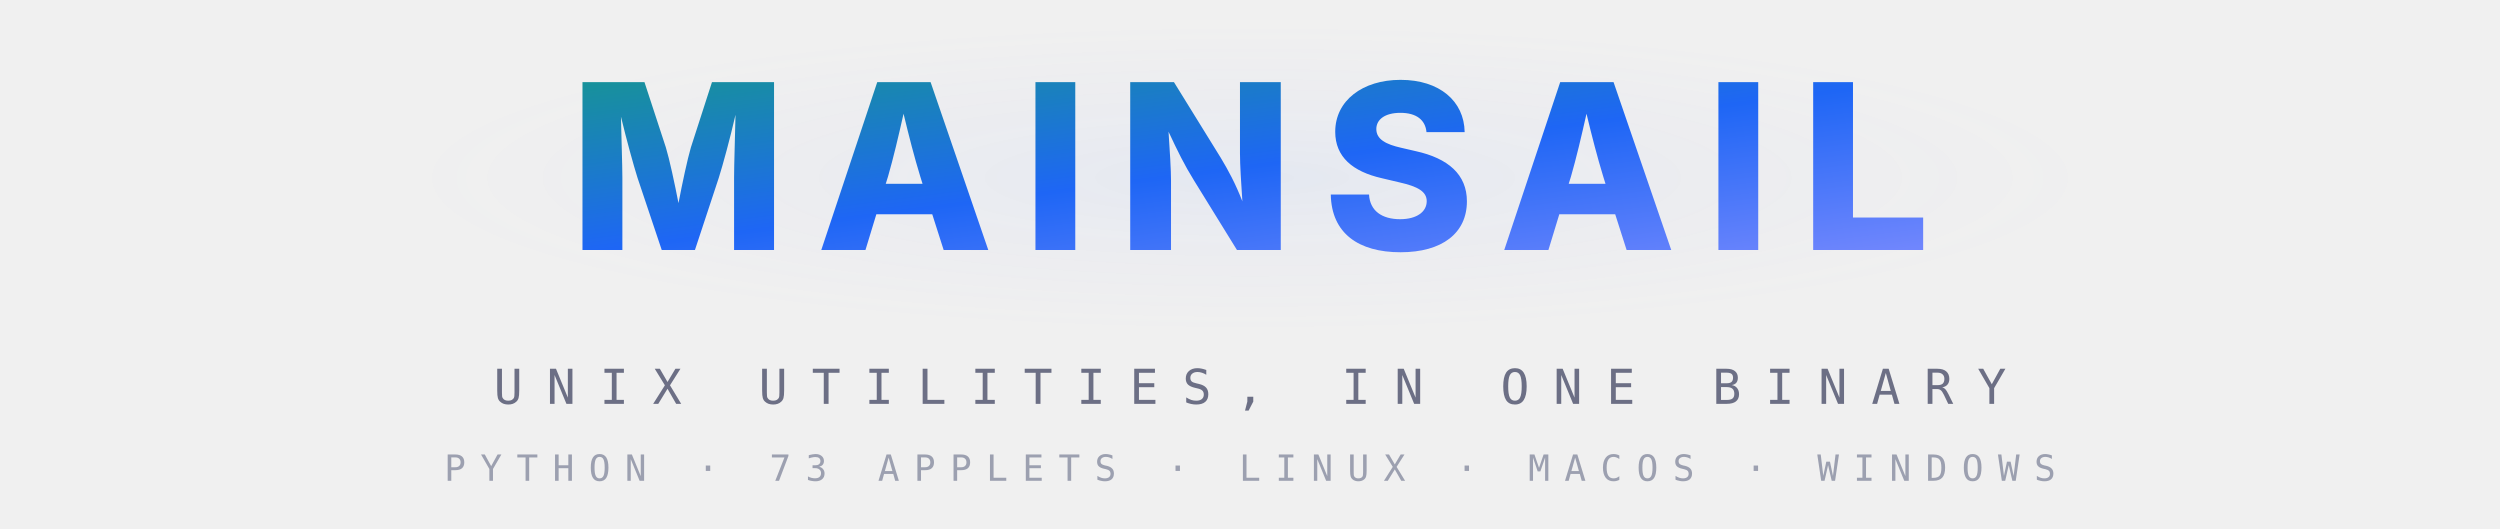
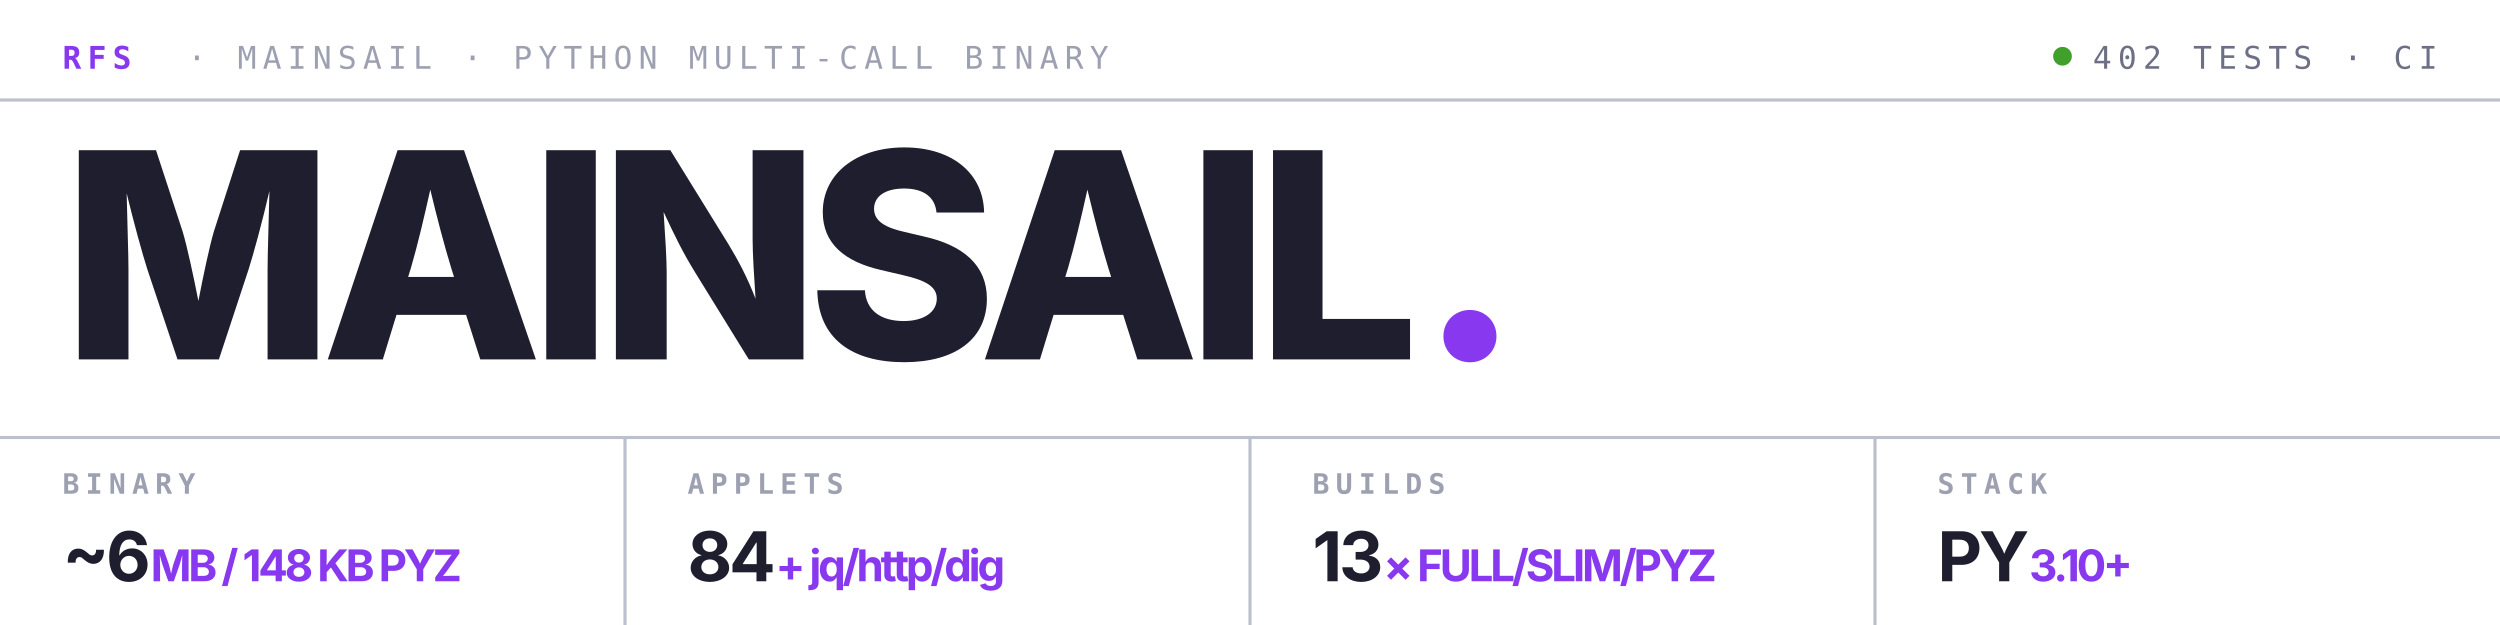
- <svg xmlns="http://www.w3.org/2000/svg" viewBox="0 0 520 110" fill="none">
-   <defs>
-     <linearGradient id="grad" x1="0%" y1="0%" x2="100%" y2="100%">
-       <stop offset="0%" stop-color="#179299" />
-       <stop offset="50%" stop-color="#1e66f5" />
-       <stop offset="100%" stop-color="#7287fd" />
-     </linearGradient>
-     <radialGradient id="glow" cx="50%" cy="40%" r="40%">
-       <stop offset="0%" stop-color="#1e66f5" stop-opacity="0.06" />
-       <stop offset="50%" stop-color="#7287fd" stop-opacity="0.03" />
-       <stop offset="100%" stop-color="#7287fd" stop-opacity="0" />
-     </radialGradient>
-   </defs>
-   <ellipse cx="260" cy="45" rx="220" ry="40" fill="url(#glow)" />
-   <text x="260" y="52" text-anchor="middle" font-family="'Inter', 'SF Pro Display', 'Segoe UI', 'Helvetica Neue', Arial, sans-serif" font-size="48" font-weight="800" fill="url(#grad)" letter-spacing="6">MAINSAIL</text>
-   <line x1="160" y1="68" x2="360" y2="68" stroke="url(#grad)" stroke-width="0.6" opacity="0.25" />
-   <text x="260" y="84" text-anchor="middle" font-family="'JetBrains Mono', 'SF Mono', 'Fira Code', 'Cascadia Code', monospace" font-size="10" font-weight="400" fill="#6c6f85" letter-spacing="5">UNIX UTILITIES, IN ONE BINARY</text>
-   <text x="260" y="100" text-anchor="middle" font-family="'JetBrains Mono', 'SF Mono', 'Fira Code', monospace" font-size="7.5" font-weight="400" fill="#9ca0b0" letter-spacing="3">PYTHON  ·  73 APPLETS  ·  LINUX  ·  MACOS  ·  WINDOWS</text>
+ <svg xmlns="http://www.w3.org/2000/svg" viewBox="0 0 800 200" fill="none">
+   <rect x="0" y="0" width="800" height="200" fill="#ffffff" />
+   <line x1="0" y1="32" x2="800" y2="32" stroke="#bcc0cc" stroke-width="1" />
+   <text x="20" y="22" font-family="'JetBrains Mono', 'SF Mono', 'Fira Code', 'Cascadia Code', monospace" font-size="10" font-weight="700" fill="#8839ef" letter-spacing="2">RFS</text>
+   <text x="60" y="22" font-family="'JetBrains Mono', 'SF Mono', 'Fira Code', 'Cascadia Code', monospace" font-size="10" font-weight="500" fill="#9ca0b0" letter-spacing="2">·  MAINSAIL  ·  PYTHON MULTI-CALL BINARY</text>
+   <circle cx="660" cy="18" r="3" fill="#40a02b" />
+   <text x="780" y="22" text-anchor="end" font-family="'JetBrains Mono', 'SF Mono', 'Fira Code', 'Cascadia Code', monospace" font-size="10" font-weight="500" fill="#6c6f85" letter-spacing="2">402 TESTS · CI</text>
+   <text x="20" y="115" font-family="'Inter', 'SF Pro Display', 'Segoe UI', 'Helvetica Neue', Arial, sans-serif" font-size="92" font-weight="800" fill="#1e1e2e" letter-spacing="-4">MAINSAIL<tspan fill="#8839ef">.</tspan>
+   </text>
+   <line x1="0" y1="140" x2="800" y2="140" stroke="#bcc0cc" stroke-width="1" />
+   <line x1="200" y1="140" x2="200" y2="200" stroke="#bcc0cc" stroke-width="1" />
+   <line x1="400" y1="140" x2="400" y2="200" stroke="#bcc0cc" stroke-width="1" />
+   <line x1="600" y1="140" x2="600" y2="200" stroke="#bcc0cc" stroke-width="1" />
+   <text x="20" y="158" font-family="'JetBrains Mono', 'SF Mono', 'Fira Code', 'Cascadia Code', monospace" font-size="9" font-weight="600" fill="#9ca0b0" letter-spacing="2">BINARY</text>
+   <text x="20" y="186" font-family="'Inter', 'SF Pro Display', 'Segoe UI', 'Helvetica Neue', Arial, sans-serif" font-size="22" font-weight="700" fill="#1e1e2e" letter-spacing="-1">~6<tspan fill="#8839ef" font-size="14"> MB / 148 KB PYZ</tspan>
+   </text>
+   <text x="220" y="158" font-family="'JetBrains Mono', 'SF Mono', 'Fira Code', 'Cascadia Code', monospace" font-size="9" font-weight="600" fill="#9ca0b0" letter-spacing="2">APPLETS</text>
+   <text x="220" y="186" font-family="'Inter', 'SF Pro Display', 'Segoe UI', 'Helvetica Neue', Arial, sans-serif" font-size="22" font-weight="700" fill="#1e1e2e" letter-spacing="-1">84<tspan fill="#8839ef" font-size="14"> + jq/http/dig</tspan>
+   </text>
+   <text x="420" y="158" font-family="'JetBrains Mono', 'SF Mono', 'Fira Code', 'Cascadia Code', monospace" font-size="9" font-weight="600" fill="#9ca0b0" letter-spacing="2">BUILDS</text>
+   <text x="420" y="186" font-family="'Inter', 'SF Pro Display', 'Segoe UI', 'Helvetica Neue', Arial, sans-serif" font-size="22" font-weight="700" fill="#1e1e2e" letter-spacing="-1">13<tspan fill="#8839ef" font-size="14"> × FULL/SLIM/PYZ</tspan>
+   </text>
+   <text x="620" y="158" font-family="'JetBrains Mono', 'SF Mono', 'Fira Code', 'Cascadia Code', monospace" font-size="9" font-weight="600" fill="#9ca0b0" letter-spacing="2">STACK</text>
+   <text x="620" y="186" font-family="'Inter', 'SF Pro Display', 'Segoe UI', 'Helvetica Neue', Arial, sans-serif" font-size="22" font-weight="700" fill="#1e1e2e" letter-spacing="-1">PY<tspan fill="#8839ef" font-size="14"> 3.10+</tspan>
+   </text>
</svg>
